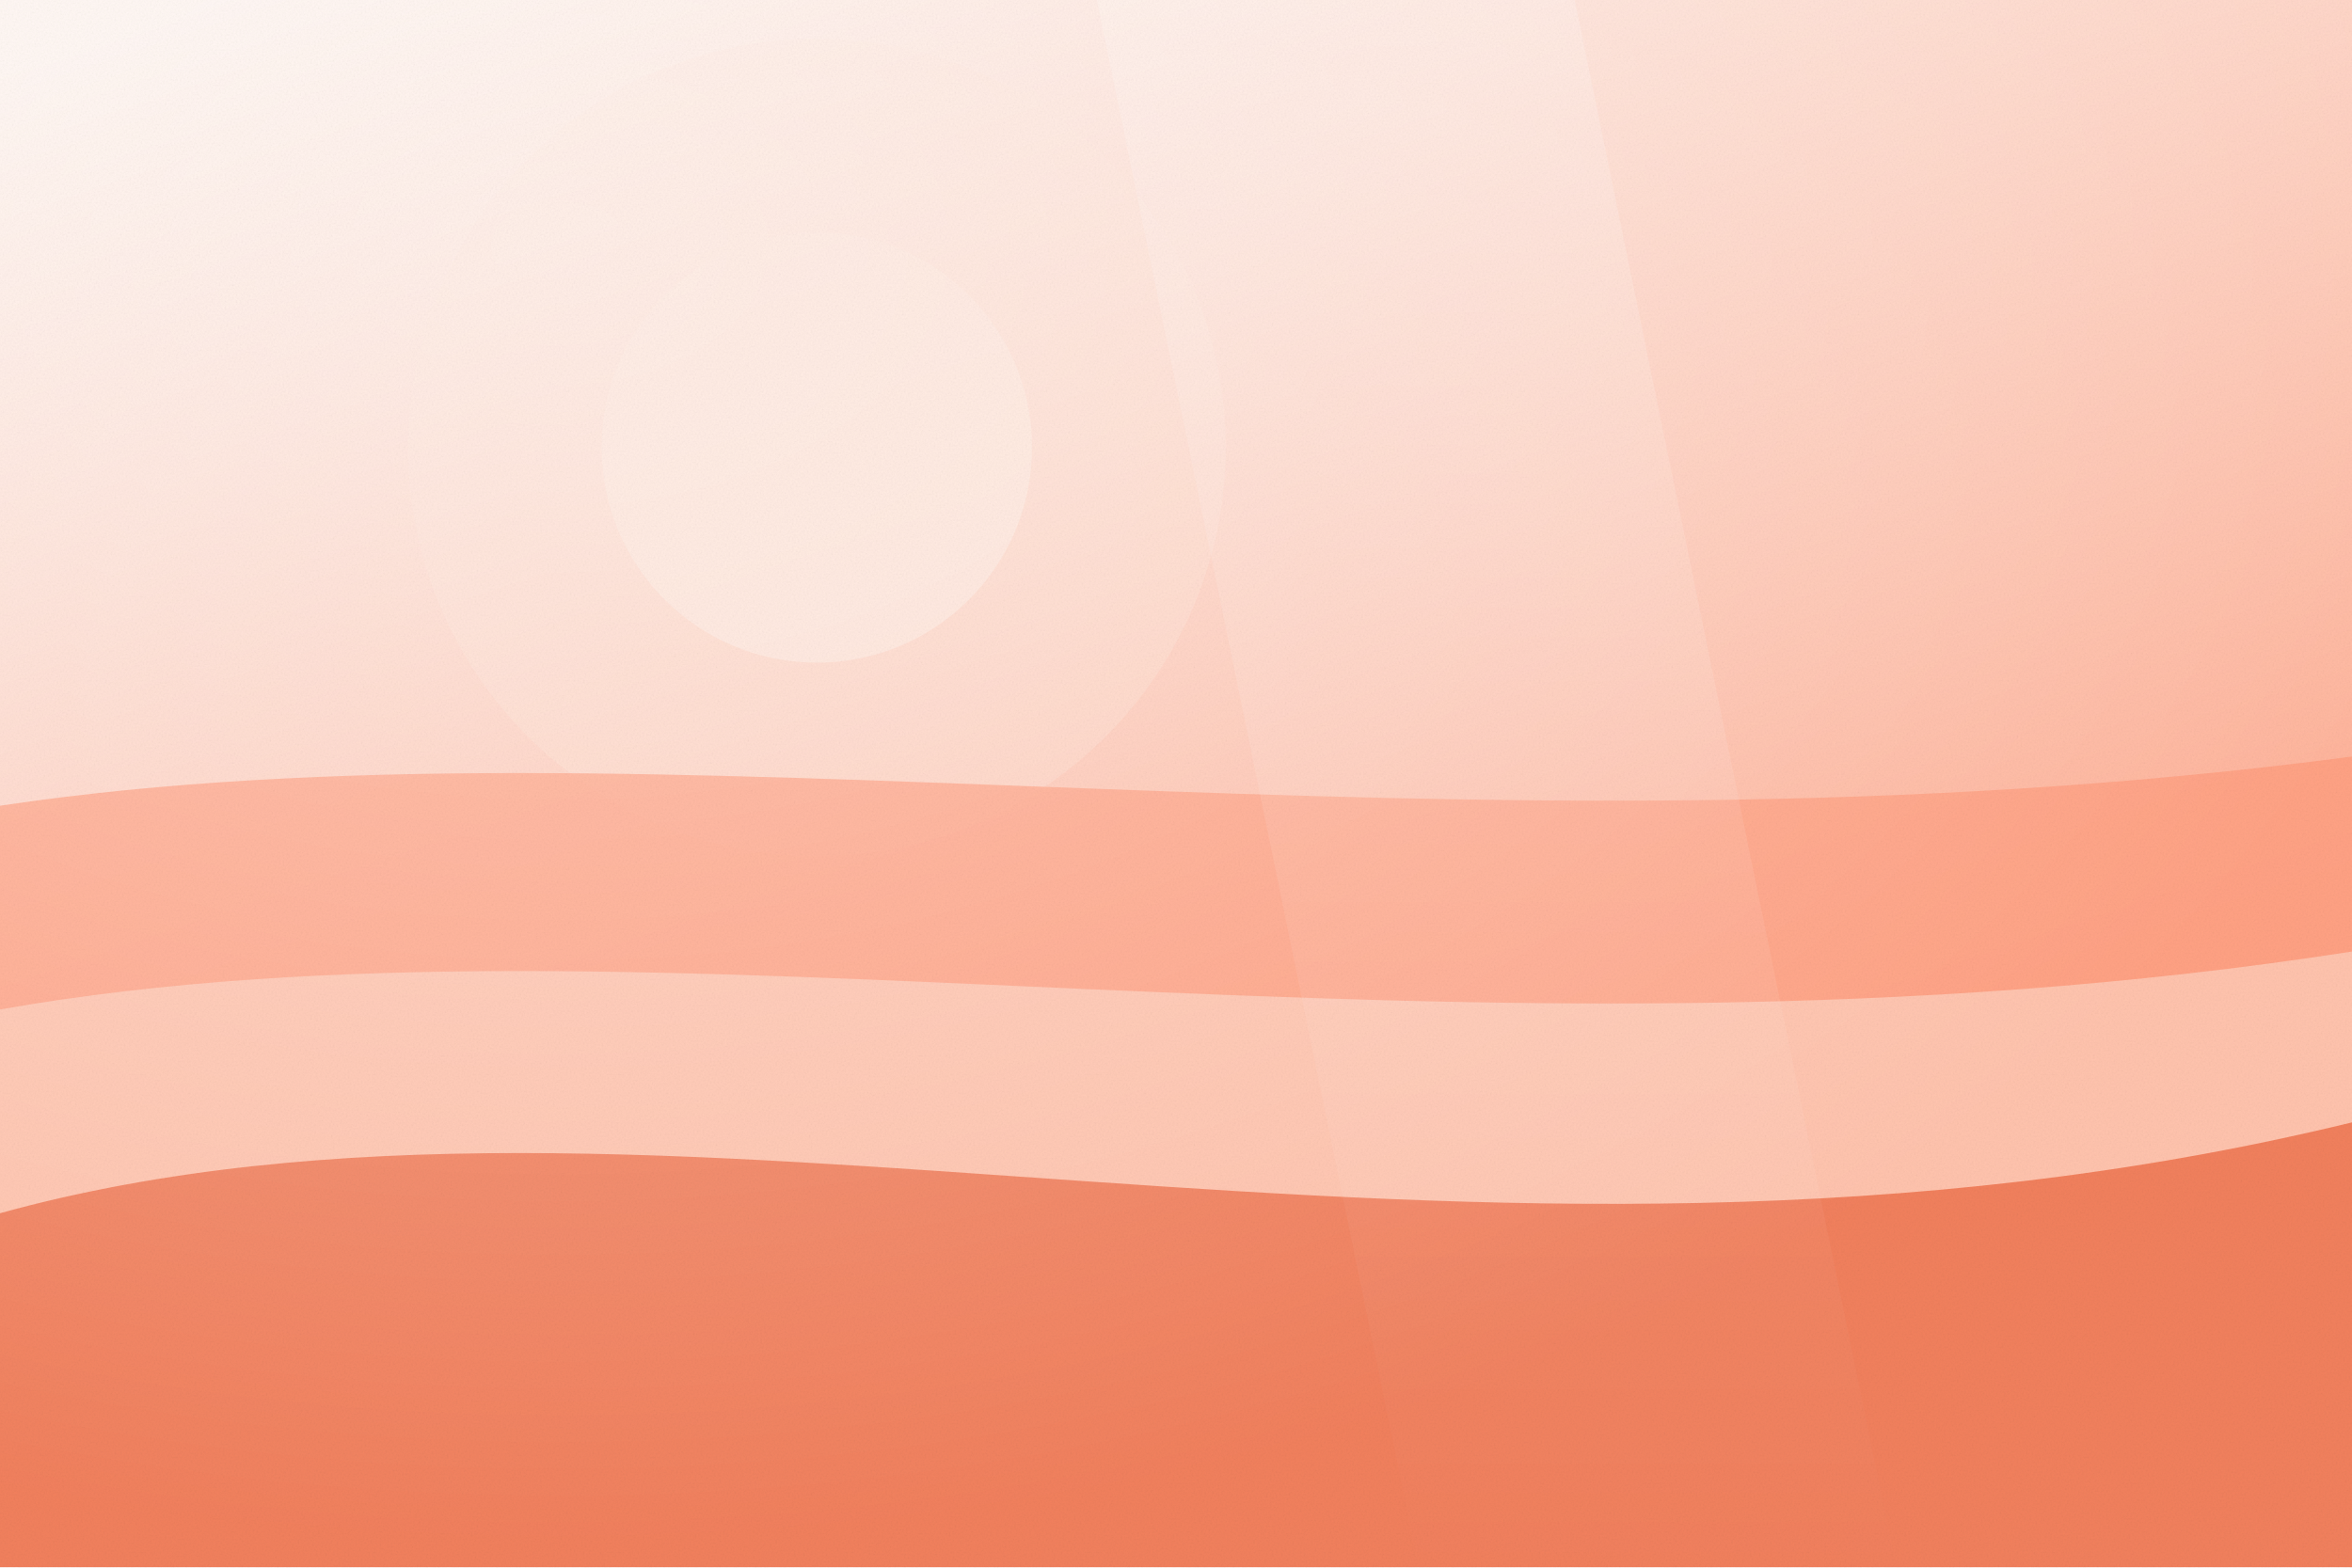
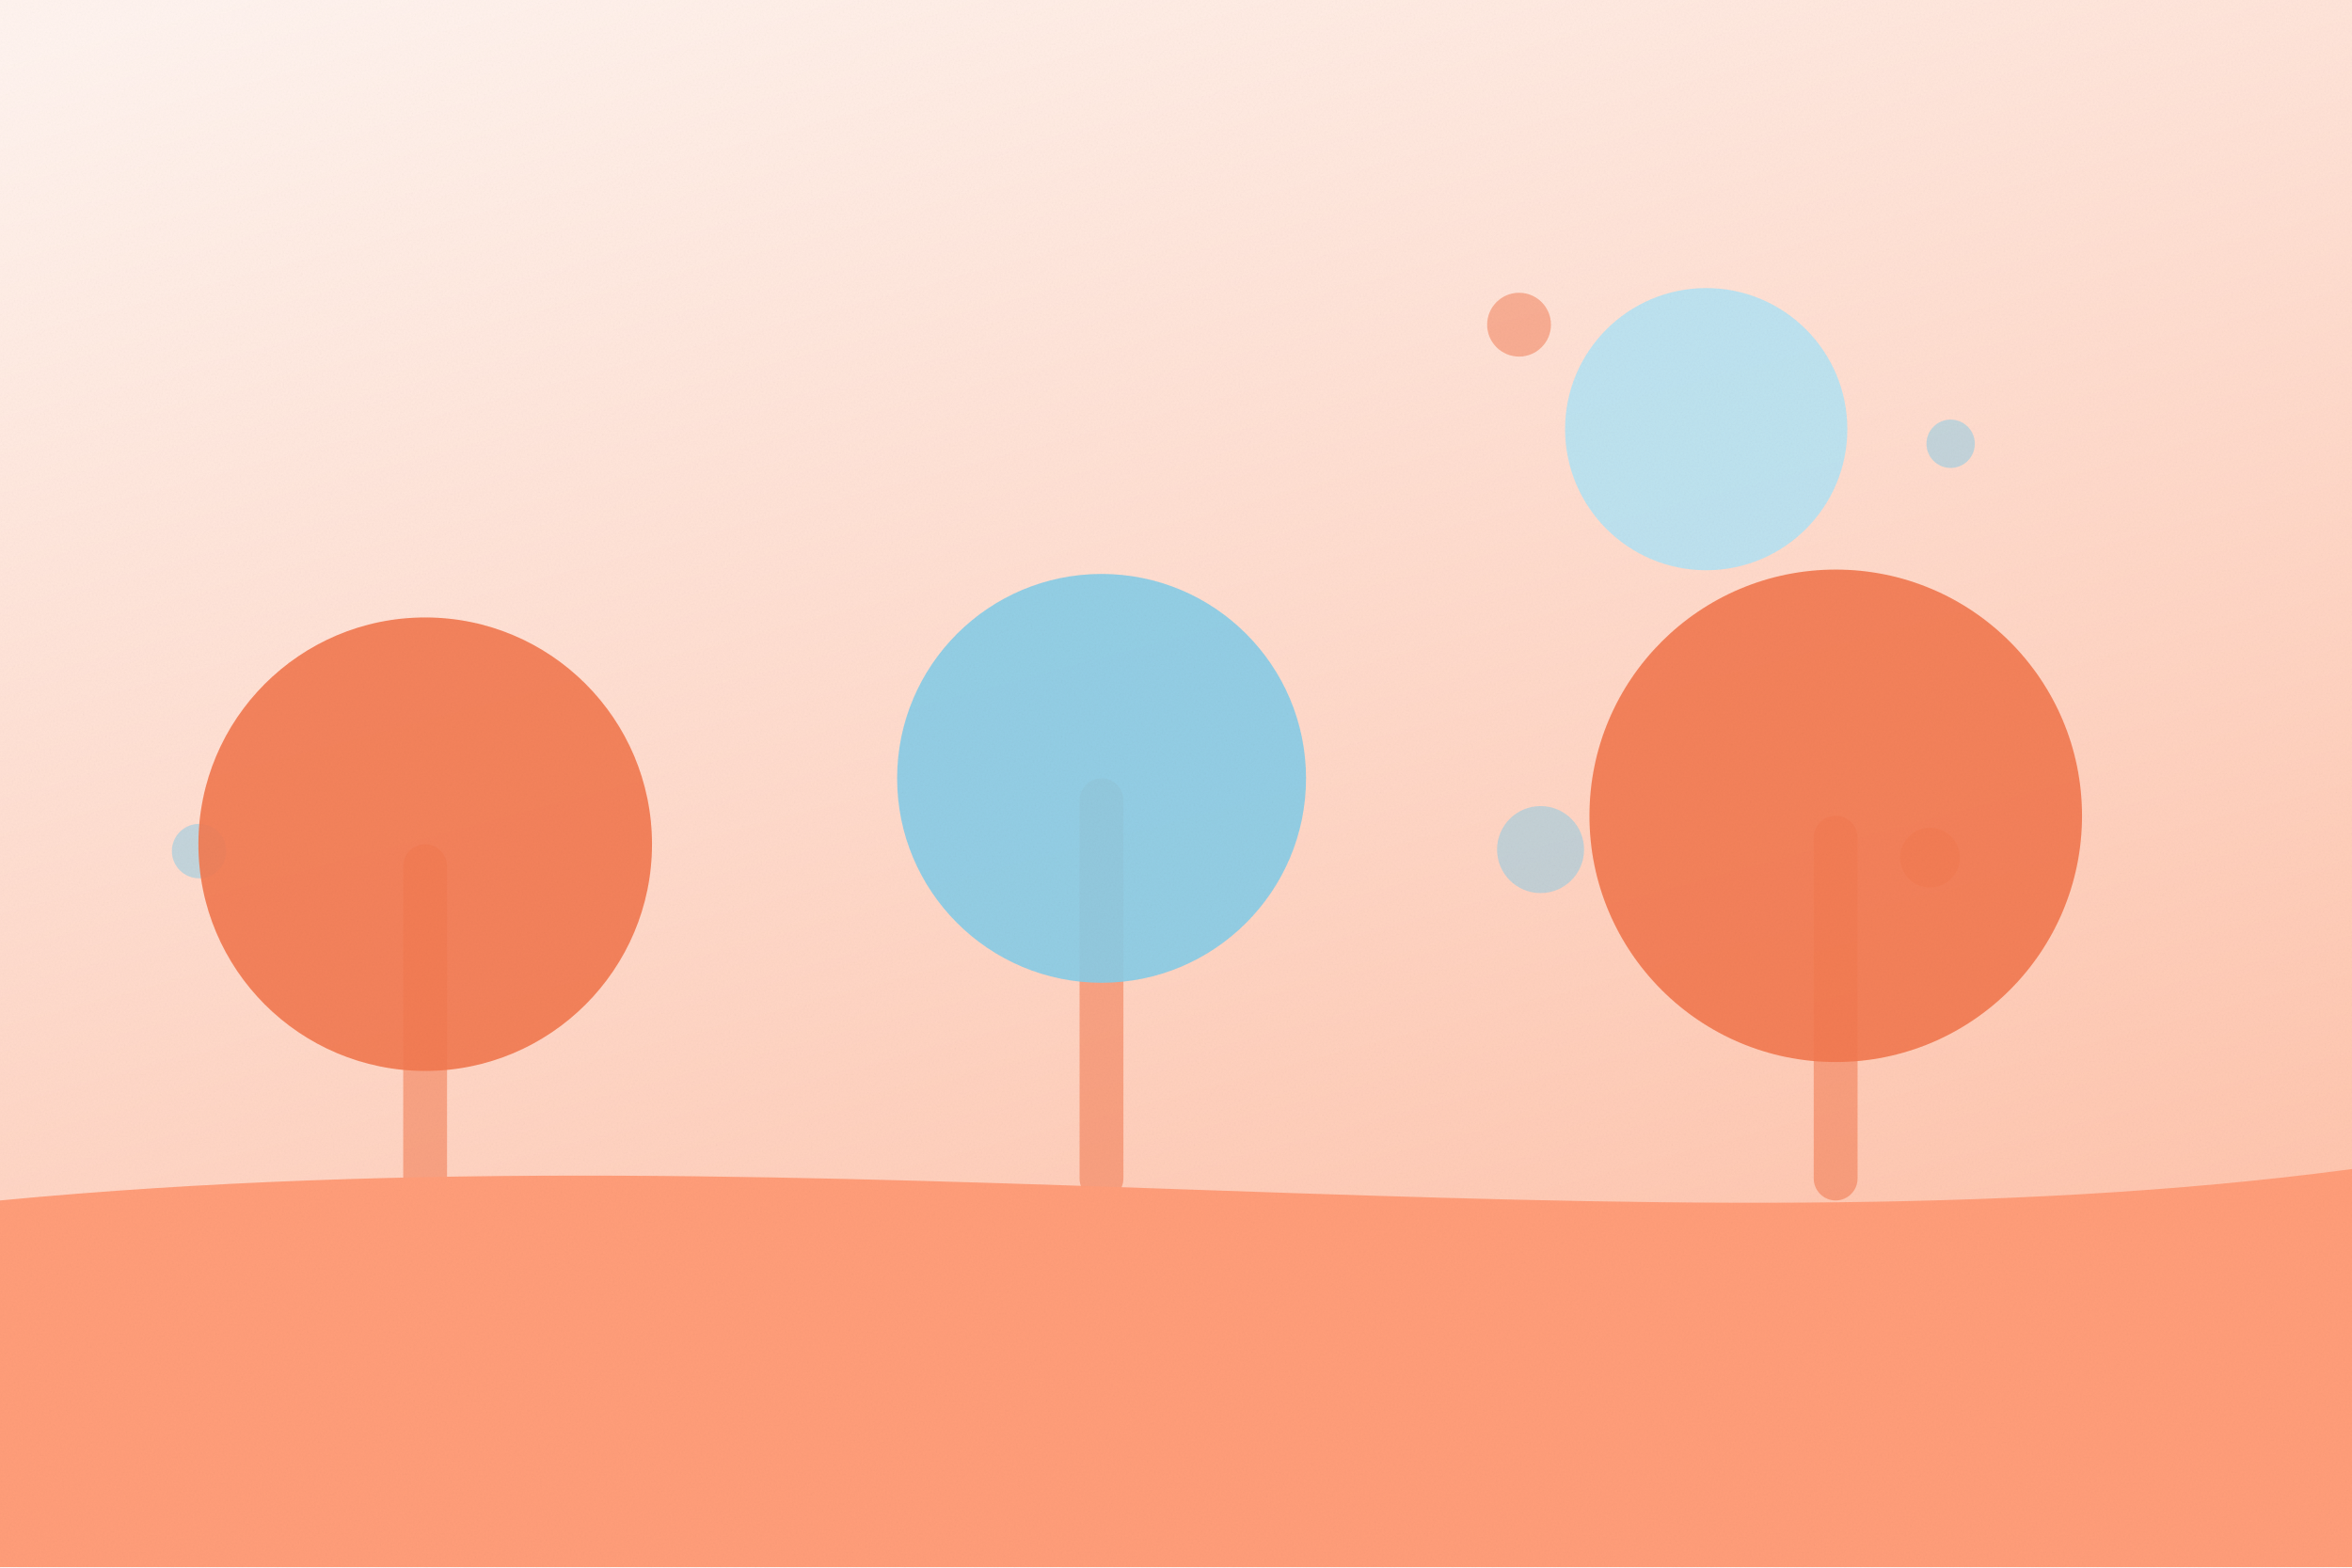
<svg xmlns="http://www.w3.org/2000/svg" viewBox="0 0 1400 933" width="1400" height="933" role="presentation">
  <defs>
-     <linearGradient id="sky" x1="0.1" y1="0" x2="0.6" y2="1">
-       <stop offset="0%" stop-color="#FFF4EF" />
-       <stop offset="100%" stop-color="#FF9F80" />
+     <linearGradient id="sky" x1="0.1" y1="0" x2="0.5" y2="1">
+       <stop offset="0%" stop-color="#FFF3EE" />
+       <stop offset="100%" stop-color="#FFC3AB" />
    </linearGradient>
-     <linearGradient id="shaft" x1="0" y1="0" x2="0" y2="1">
-       <stop offset="0%" stop-color="#FFFFFF" stop-opacity="0.42" />
-       <stop offset="100%" stop-color="#FFFFFF" stop-opacity="0" />
-     </linearGradient>
-     <radialGradient id="bloom" cx="24%" cy="16%" r="82%">
-       <stop offset="0%" stop-color="#FFFFFF" stop-opacity="0.38" />
-       <stop offset="100%" stop-color="#FFFFFF" stop-opacity="0" />
-     </radialGradient>
    <filter id="grain" x="0" y="0" width="100%" height="100%">
      <feTurbulence type="fractalNoise" baseFrequency="0.9" numOctaves="3" stitchTiles="stitch" />
      <feColorMatrix type="saturate" values="0" />
    </filter>
  </defs>
  <rect width="1400" height="933" fill="url(#sky)" />
-   <circle cx="486.2" cy="266.4" r="128.1" fill="#FFE4D8" opacity="0.85" />
-   <circle cx="486.2" cy="266.4" r="243.3" fill="#FFE4D8" opacity="0.3" />
-   <path d="M0 479.7 C 392 421, 868 520.7, 1400 450.4 L 1400 933 L 0 933 Z" fill="#FF9F80" opacity="0.85" />
-   <path d="M0 601 C 392 532, 868 649.2, 1400 566.5 L 1400 933 L 0 933 Z" fill="#FFC6B1" opacity="0.9" />
-   <path d="M0 722.3 C 392 614.2, 868 797.9, 1400 668.2 L 1400 933 L 0 933 Z" fill="#F07954" opacity="0.9" />
-   <polygon points="652.9,0 937.3,0 1128.8,933 844.5,933" fill="url(#shaft)" opacity="0.45" />
-   <rect width="1400" height="933" fill="url(#bloom)" />
-   <rect width="1400" height="933" filter="url(#grain)" opacity="0.11" style="mix-blend-mode:multiply" />
+   <circle cx="1015.6" cy="255.5" r="84" fill="#B6E2F2" opacity="0.9" />
+   <circle cx="917" cy="505.8" r="25.9" fill="#87CCE7" opacity="0.5" />
+   <circle cx="1148.8" cy="510.6" r="17.8" fill="#F2784F" opacity="0.5" />
+   <circle cx="1161.1" cy="264.2" r="14.4" fill="#87CCE7" opacity="0.5" />
+   <circle cx="904.2" cy="193.3" r="19" fill="#F2784F" opacity="0.5" />
+   <circle cx="118.5" cy="506.7" r="16.2" fill="#87CCE7" opacity="0.5" />
+   <rect x="240" y="502.6" width="26.1" height="212.1" rx="13.1" fill="#F2784F" opacity="0.55" />
+   <circle cx="253.1" cy="502.6" r="135" fill="#F2784F" opacity="0.9" />
+   <rect x="642.6" y="463.4" width="26.1" height="251.3" rx="13.1" fill="#F2784F" opacity="0.55" />
+   <circle cx="655.7" cy="463.4" r="121.7" fill="#87CCE7" opacity="0.9" />
+   <rect x="1079.6" y="485.7" width="26.1" height="229" rx="13.1" fill="#F2784F" opacity="0.55" />
+   <circle cx="1092.7" cy="485.7" r="146.6" fill="#F2784F" opacity="0.9" />
+   <path d="M0 714.7 C 490 668, 980 752, 1400 696 L 1400 933 L 0 933 Z" fill="#FF9D79" />
+   <rect width="1400" height="933" filter="url(#grain)" opacity="0.07" style="mix-blend-mode:multiply" />
</svg>
